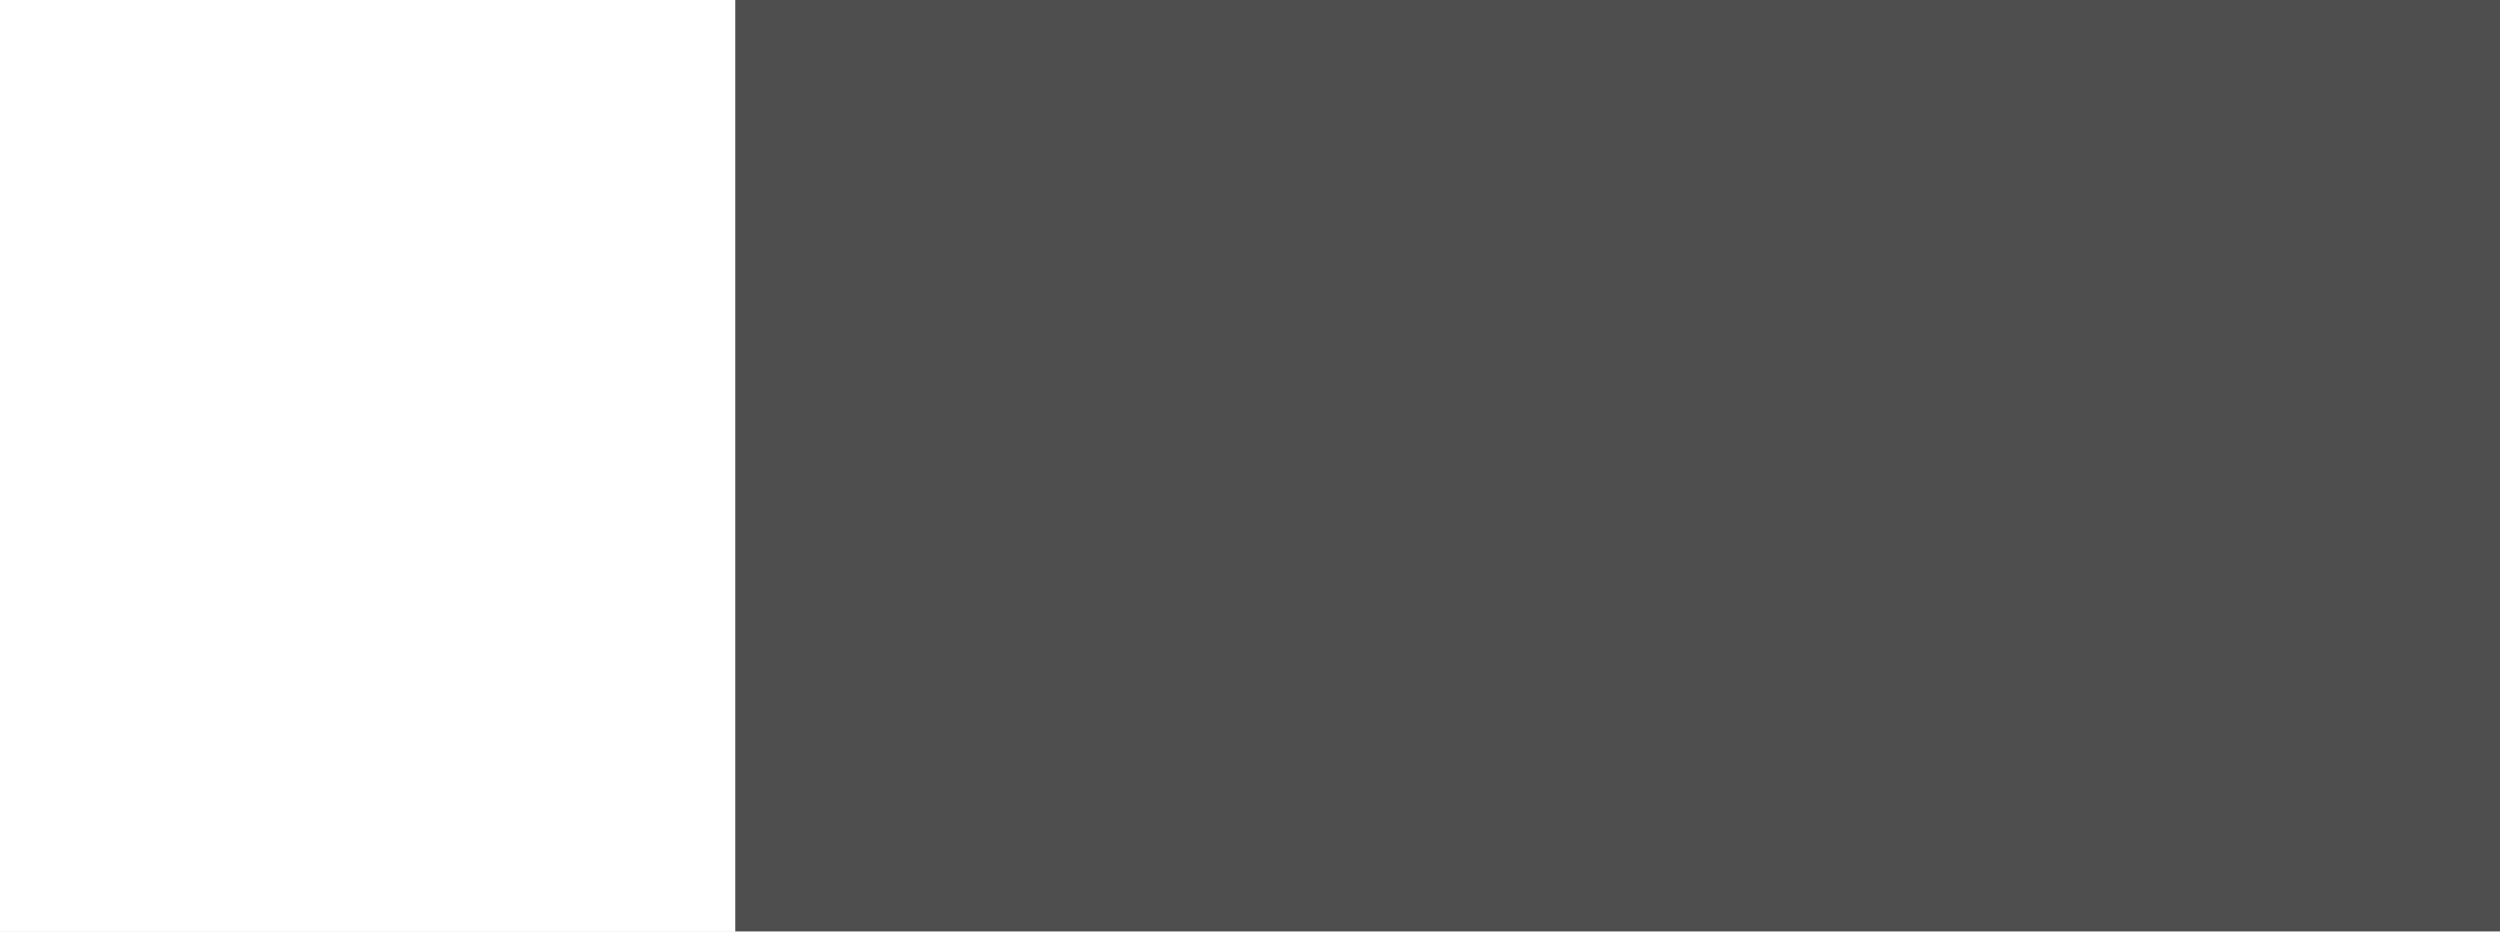
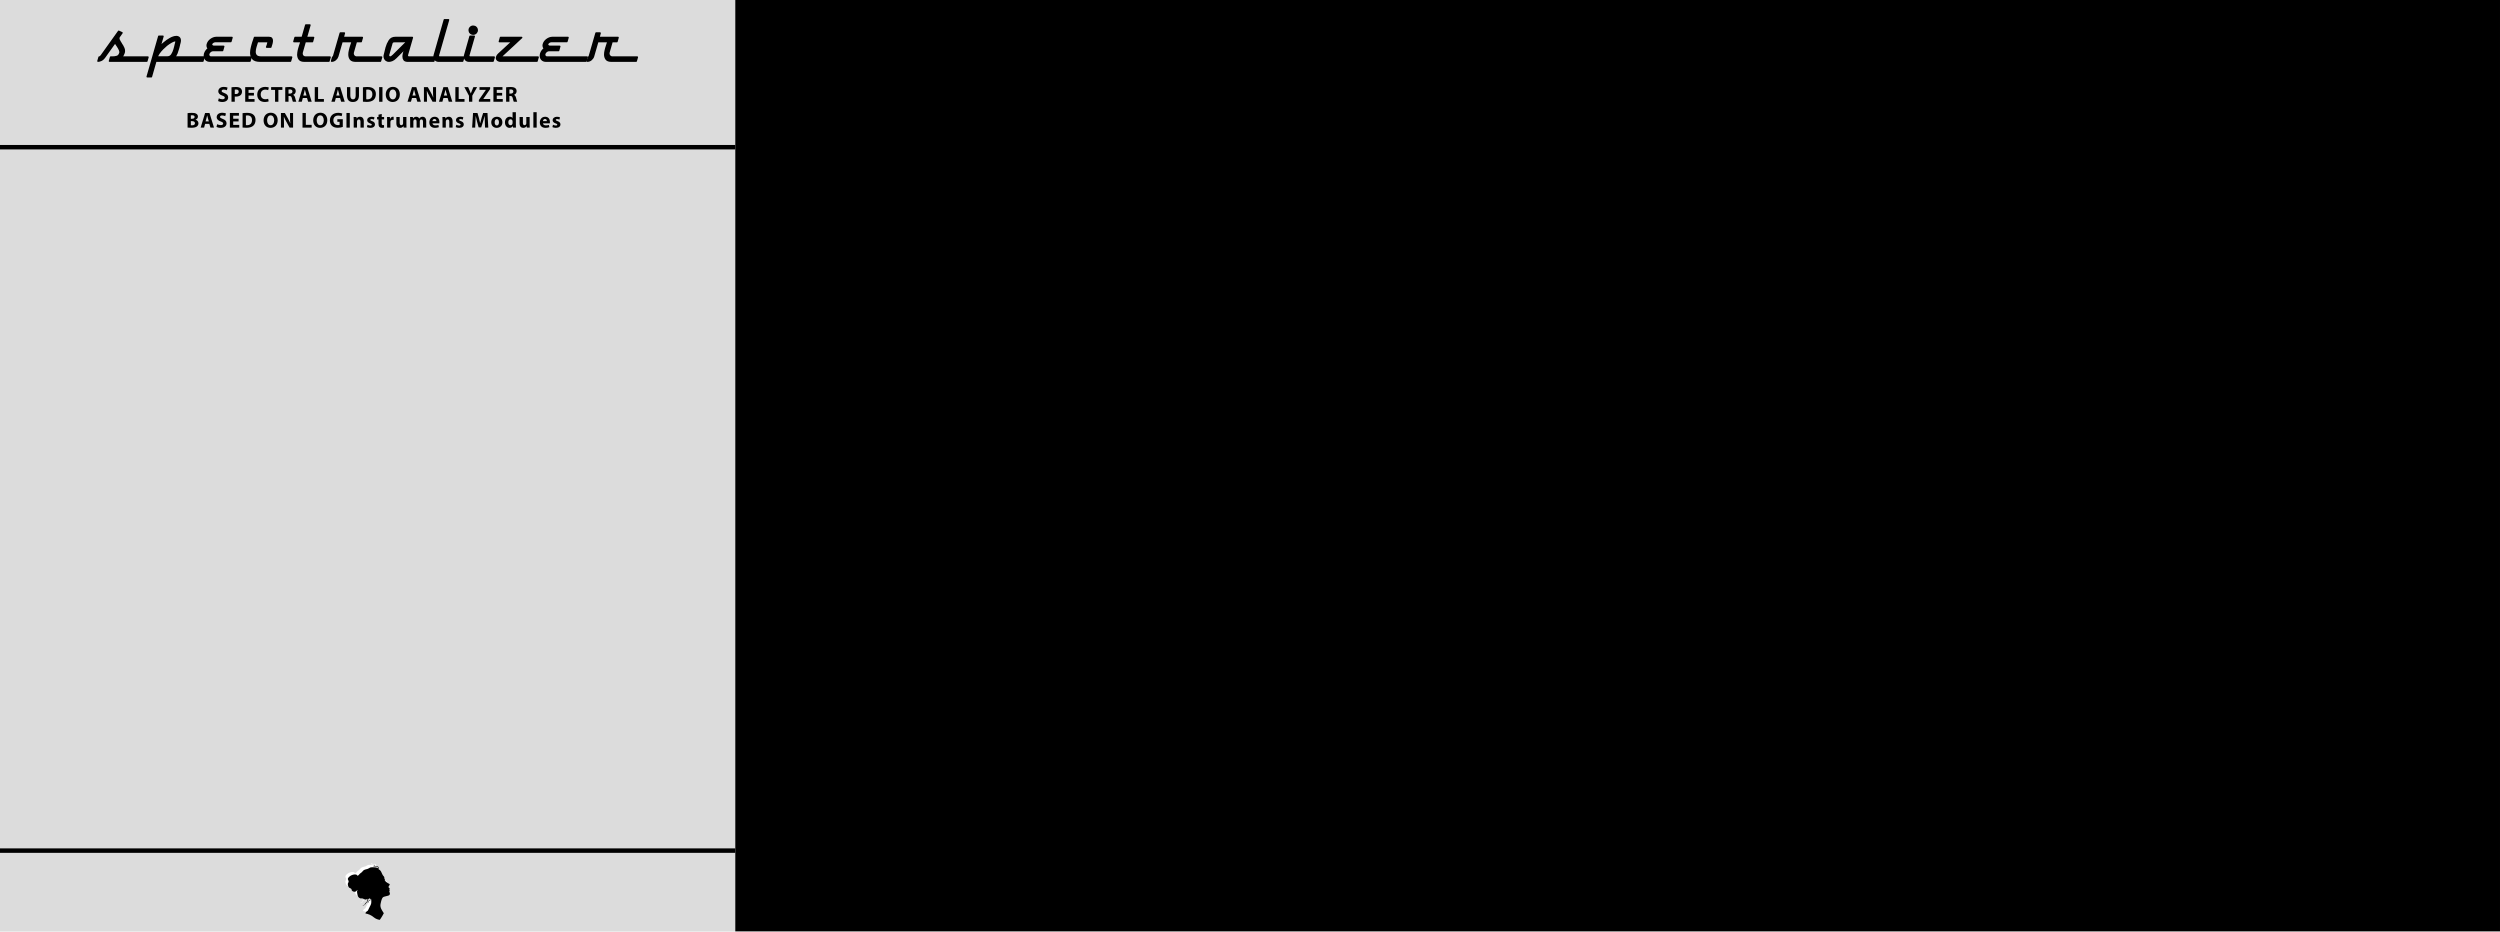
<svg xmlns="http://www.w3.org/2000/svg" width="1020px" height="380px" version="1.1" xml:space="preserve" style="fill-rule:evenodd;clip-rule:evenodd;stroke-linejoin:round;stroke-miterlimit:1.414;">
  <g id="SpeckAnalyzer" transform="matrix(0.276024,0,0,0.276024,571.042,23.7214)">
-     <g id="MainPanel" transform="matrix(3.62858,0,0,3.62288,-2068.82,-85.9398)">
-       <rect x="0" y="0" width="299.528" height="379.971" style="fill:#fff;" />
+     <g id="Panels">
+       <g id="MainPanel" transform="matrix(3.62858,0,0,3.62288,-2068.82,-85.9398)">
+         <rect x="0" y="0" width="299.528" height="379.971" style="fill:#dcdcdc;" />
+       </g>
+       <g id="Display" transform="matrix(2.39713,0,0,2.35209,851.614,-262.351)">
+         <rect x="-764.902" y="75.002" width="1088.16" height="585.307" style="fill-rule:nonzero;" />
+       </g>
    </g>
-     <g id="Display" transform="matrix(2.39713,0,0,2.35209,851.614,-262.351)">
-       <rect x="-764.902" y="75.002" width="1088.16" height="585.307" style="fill:#4e4e4e;fill-rule:nonzero;" />
+     <g id="Logo" transform="matrix(3.62288,0,0,3.62288,-1961.94,-87.1844)">
+       <g transform="matrix(0.0830615,0,0,0.0830615,109.213,349.922)">
+         <path d="M232.321,164.268c-0.551,-1.407 -1.25,-2.487 -1.733,-4.267l0.016,0c-0.034,0 -0.056,-0.074 -0.088,-0.149c-0.062,-0.193 -0.122,-0.353 -0.173,-0.548c-0.097,-0.365 -0.189,-0.759 -0.253,-1.179c-0.043,-2.08 1.872,-2.792 1.946,-5.183c0.081,-2.573 -1.476,-3.898 -1.946,-4.241c-0.02,-0.028 -0.037,-0.054 -0.056,-0.082c0.012,-0.037 0.02,-0.068 0.031,-0.104c2.993,-2.433 1.69,-5.738 1.69,-5.738c-0.636,-0.338 -1.313,-0.55 -1.797,-0.98c-4.337,-3.863 -4.606,-6.636 -1.196,-11.288c0.866,-1.185 1.746,-2.375 2.467,-3.649c1.761,-3.117 1.359,-4.599 -1.81,-6.367c-2.28,-1.271 -4.743,-2.218 -6.988,-3.545c-6.396,-3.778 -11.834,-8.521 -15.061,-15.174c2.171,-3.872 2.171,-3.872 1.304,-6.341c-0.791,0.865 -1.527,1.672 -2.688,2.944c0,-3.049 0.294,-5.379 -0.083,-7.595c-0.367,-2.156 -0.85,-4.792 -2.281,-6.178c-5.217,-5.045 -8.175,-11.292 -10.92,-17.796c-2.029,-4.806 -4.196,-9.66 -8.171,-13.236c-2,-1.8 -4.474,-3.072 -6.742,-4.587c0,-1.354 0.017,-2.653 -0.006,-3.951c-0.019,-1.297 0.038,-2.61 -0.136,-3.89c-0.702,-5.113 -4.34,-7.564 -9.404,-6.548c-3.181,0.638 -6.385,1.238 -9.605,1.563c-1.888,0.19 -3.584,0.128 -3.225,-3.432c1.62,0 3.162,0 5.368,0c-1.104,0 -1.515,-1.544 -2.067,-1.769c-2.208,-0.892 -4.045,-0.36 -5.099,1.396c-1.25,2.077 0.023,3.586 1.504,4.555c1.273,0.832 3.004,1.441 4.492,1.365c3.234,-0.167 6.436,-0.842 9.658,-1.296c2.8,-0.394 4.451,0.587 5.01,3.266c0.266,1.278 0.047,2.658 0.047,3.561c-3.72,-1.383 -6.953,-3.369 -10.347,-3.69c-7.432,-0.706 -14.956,-0.912 -22.413,-0.611c-3.084,0.124 -6.484,1.511 -9.049,3.309c-4.547,3.188 -9.441,5.039 -14.773,6.138c-2.549,0.526 -5.106,1.149 -7.55,2.03c-4.689,1.689 -8.626,4.342 -11.53,8.63c-1.595,2.354 -3.836,4.445 -6.188,6.076c-4.591,3.184 -9.001,6.424 -12.144,11.187c-1.712,2.596 -4.124,4.212 -7.839,3.113c-1.104,-4.244 -4.87,-4.911 -8.627,-5.423c-1.764,-0.242 -3.625,-0.32 -5.373,-0.04c-10.247,1.643 -19.554,5.56 -26.813,13.074c-6.565,6.797 -5.937,10.365 -2.739,16.202c2.063,3.766 2.131,7.435 -0.279,11.089c-1.874,2.842 -2.57,6.013 -2.071,9.354c1.284,8.609 4.072,16.22 13.409,19.251c0.615,0.198 1.156,0.607 1.748,0.881c2.125,0.984 3.145,2.592 3.365,4.971c0.144,1.54 0.491,3.357 1.429,4.479c6.245,7.454 20.432,8.503 25.041,-1.951c0.189,-0.432 0.624,-0.756 0.945,-1.129c0.305,0.134 0.609,0.266 0.914,0.399c-0.27,1.348 -0.539,2.694 -0.81,4.042c-0.351,1.75 -1.204,3.572 -0.961,5.235c0.915,6.264 1.484,12.716 3.503,18.648c2.452,7.204 8.53,14.587 18.762,13.197c3.549,-0.483 6.782,0.391 9.818,2.234c1.254,0.76 2.657,1.272 3.912,2.027c3.221,1.943 6.497,1.898 9.857,0.464c2.024,-0.863 4.052,-1.726 6.331,-2.698c-1.16,4.041 -2.278,7.594 -3.189,11.197c-1.336,5.287 -3.631,9.452 -9.941,9.48c-0.115,0 -0.228,0.204 -0.481,0.441c0.473,1.385 0.975,2.855 1.446,4.234c-3.43,5.076 -9.388,5.288 -13.951,7.881c8.949,0.082 15.39,-4.254 16.179,-10.562c4.91,-1.582 7.805,-5.034 9.233,-9.921c0.777,-2.659 1.611,-5.32 2.672,-7.879c1.746,-4.209 4.792,-6.719 9.406,-6.833c-0.302,3.22 -0.579,6.169 -0.855,9.113c-6.687,1.486 -6.819,1.649 -6.534,8.315c-1.583,1.269 -3.238,2.596 -5.685,4.557c6.226,-1.428 7.436,-2.953 8.025,-9.211c0.938,-0.325 1.962,-0.799 3.039,-1.035c4.009,-0.875 4.11,-0.859 3.682,-5.037c-0.251,-2.445 0.739,-3.996 3.163,-5.664c0.451,1.766 0.892,3.088 1.115,4.445c0.316,1.923 0.547,3.867 0.687,5.81c0.517,7.404 -0.06,14.643 -3.457,21.43c-4.159,8.313 -8.334,16.622 -12.413,24.973c-1.174,2.404 -2.482,4.234 -5.172,5.433c-4.265,1.907 -7.421,6.556 -7.757,10.832c15.258,2.949 26.312,6.953 41.04,18.833c9.647,7.785 19.862,11.309 29.399,12.456c0.003,-0.004 10.248,-13.711 19.753,-32.558c-0.241,-0.365 -0.484,-0.728 -0.723,-1.095c-6.25,-9.478 -11.533,-18.592 -13.049,-22.521c-2.853,-7.395 -3.838,-14.659 -2.132,-22.466c1.983,-9.083 3.633,-18.206 7.761,-26.672c2.412,-4.95 6.15,-7.711 11.519,-8.858c6.366,-1.36 12.689,-3.037 18.94,-4.868c6.706,-1.966 9.308,-7.753 6.747,-14.275Z" style="fill:#fff;fill-rule:nonzero;" />
+       </g>
+       <g transform="matrix(0.0830615,0,0,0.0830615,110.213,350.922)">
+         <path d="M232.321,164.268c-0.551,-1.407 -1.25,-2.487 -1.733,-4.267l0.016,0c-0.034,0 -0.056,-0.074 -0.088,-0.149c-0.062,-0.193 -0.122,-0.353 -0.173,-0.548c-0.097,-0.365 -0.189,-0.759 -0.253,-1.179c-0.043,-2.08 1.872,-2.792 1.946,-5.183c0.081,-2.573 -1.476,-3.898 -1.946,-4.241c-0.02,-0.028 -0.037,-0.054 -0.056,-0.082c0.012,-0.037 0.02,-0.068 0.031,-0.104c2.993,-2.433 1.69,-5.738 1.69,-5.738c-0.636,-0.338 -1.313,-0.55 -1.797,-0.98c-4.337,-3.863 -4.606,-6.636 -1.196,-11.288c0.866,-1.185 1.746,-2.375 2.467,-3.649c1.761,-3.117 1.359,-4.599 -1.81,-6.367c-2.28,-1.271 -4.743,-2.218 -6.988,-3.545c-6.396,-3.778 -11.834,-8.521 -15.061,-15.174c2.171,-3.872 2.171,-3.872 1.304,-6.341c-0.791,0.865 -1.527,1.672 -2.688,2.944c0,-3.049 0.294,-5.379 -0.083,-7.595c-0.367,-2.156 -0.85,-4.792 -2.281,-6.178c-5.217,-5.045 -8.175,-11.292 -10.92,-17.796c-2.029,-4.806 -4.196,-9.66 -8.171,-13.236c-2,-1.8 -4.474,-3.072 -6.742,-4.587c0,-1.354 0.017,-2.653 -0.006,-3.951c-0.019,-1.297 0.038,-2.61 -0.136,-3.89c-0.702,-5.113 -4.34,-7.564 -9.404,-6.548c-3.181,0.638 -6.385,1.238 -9.605,1.563c-1.888,0.19 -3.584,0.128 -3.225,-3.432c1.62,0 3.162,0 5.368,0c-1.104,0 -1.515,-1.544 -2.067,-1.769c-2.208,-0.892 -4.045,-0.36 -5.099,1.396c-1.25,2.077 0.023,3.586 1.504,4.555c1.273,0.832 3.004,1.441 4.492,1.365c3.234,-0.167 6.436,-0.842 9.658,-1.296c2.8,-0.394 4.451,0.587 5.01,3.266c0.266,1.278 0.047,2.658 0.047,3.561c-3.72,-1.383 -6.953,-3.369 -10.347,-3.69c-7.432,-0.706 -14.956,-0.912 -22.413,-0.611c-3.084,0.124 -6.484,1.511 -9.049,3.309c-4.547,3.188 -9.441,5.039 -14.773,6.138c-2.549,0.526 -5.106,1.149 -7.55,2.03c-4.689,1.689 -8.626,4.342 -11.53,8.63c-1.595,2.354 -3.836,4.445 -6.188,6.076c-4.591,3.184 -9.001,6.424 -12.144,11.187c-1.712,2.596 -4.124,4.212 -7.839,3.113c-1.104,-4.244 -4.87,-4.911 -8.627,-5.423c-1.764,-0.242 -3.625,-0.32 -5.373,-0.04c-10.247,1.643 -19.554,5.56 -26.813,13.074c-6.565,6.797 -5.937,10.365 -2.739,16.202c2.063,3.766 2.131,7.435 -0.279,11.089c-1.874,2.842 -2.57,6.013 -2.071,9.354c1.284,8.609 4.072,16.22 13.409,19.251c0.615,0.198 1.156,0.607 1.748,0.881c2.125,0.984 3.145,2.592 3.365,4.971c0.144,1.54 0.491,3.357 1.429,4.479c6.245,7.454 20.432,8.503 25.041,-1.951c0.189,-0.432 0.624,-0.756 0.945,-1.129c0.305,0.134 0.609,0.266 0.914,0.399c-0.27,1.348 -0.539,2.694 -0.81,4.042c-0.351,1.75 -1.204,3.572 -0.961,5.235c0.915,6.264 1.484,12.716 3.503,18.648c2.452,7.204 8.53,14.587 18.762,13.197c3.549,-0.483 6.782,0.391 9.818,2.234c1.254,0.76 2.657,1.272 3.912,2.027c3.221,1.943 6.497,1.898 9.857,0.464c2.024,-0.863 4.052,-1.726 6.331,-2.698c-1.16,4.041 -2.278,7.594 -3.189,11.197c-1.336,5.287 -3.631,9.452 -9.941,9.48c-0.115,0 -0.228,0.204 -0.481,0.441c0.473,1.385 0.975,2.855 1.446,4.234c-3.43,5.076 -9.388,5.288 -13.951,7.881c8.949,0.082 15.39,-4.254 16.179,-10.562c4.91,-1.582 7.805,-5.034 9.233,-9.921c0.777,-2.659 1.611,-5.32 2.672,-7.879c1.746,-4.209 4.792,-6.719 9.406,-6.833c-0.302,3.22 -0.579,6.169 -0.855,9.113c-6.687,1.486 -6.819,1.649 -6.534,8.315c-1.583,1.269 -3.238,2.596 -5.685,4.557c6.226,-1.428 7.436,-2.953 8.025,-9.211c0.938,-0.325 1.962,-0.799 3.039,-1.035c4.009,-0.875 4.11,-0.859 3.682,-5.037c-0.251,-2.445 0.739,-3.996 3.163,-5.664c0.451,1.766 0.892,3.088 1.115,4.445c0.316,1.923 0.547,3.867 0.687,5.81c0.517,7.404 -0.06,14.643 -3.457,21.43c-4.159,8.313 -8.334,16.622 -12.413,24.973c-1.174,2.404 -2.482,4.234 -5.172,5.433c-4.265,1.907 -7.421,6.556 -7.757,10.832c15.258,2.949 26.312,6.953 41.04,18.833c9.647,7.785 19.862,11.309 29.399,12.456c0.003,-0.004 10.248,-13.711 19.753,-32.558c-0.241,-0.365 -0.484,-0.728 -0.723,-1.095c-6.25,-9.478 -11.533,-18.592 -13.049,-22.521c-2.853,-7.395 -3.838,-14.659 -2.132,-22.466c1.983,-9.083 3.633,-18.206 7.761,-26.672c2.412,-4.95 6.15,-7.711 11.519,-8.858c6.366,-1.36 12.689,-3.037 18.94,-4.868c6.706,-1.966 9.308,-7.753 6.747,-14.275Z" style="fill-rule:nonzero;" />
+       </g>
+     </g>
+     <g transform="matrix(6.44223,0,0,6.44223,-2093.43,-337.406)">
+       <path d="M37.756,52.149l-0.26,0.9l-8.54,0l0.26,-0.9l0.44,0c0.36,0 0.7,-0.05 1.02,-0.15c0.32,-0.1 0.546,-0.37 0.68,-0.81c0,-0.027 0.003,-0.047 0.01,-0.06c0.006,-0.013 0.01,-0.033 0.01,-0.06l0,-0.1c0,-0.147 -0.034,-0.3 -0.1,-0.46c-0.067,-0.16 -0.147,-0.32 -0.24,-0.48c-0.04,-0.067 -0.084,-0.133 -0.13,-0.2c-0.047,-0.067 -0.09,-0.14 -0.13,-0.22c-0.107,-0.147 -0.207,-0.293 -0.3,-0.44c-0.094,-0.147 -0.167,-0.287 -0.22,-0.42c-0.054,0.08 -0.11,0.16 -0.17,0.24c-0.06,0.08 -0.117,0.153 -0.17,0.22c0,0.013 -0.004,0.023 -0.01,0.03c-0.007,0.007 -0.017,0.017 -0.03,0.03c-0.48,0.667 -0.92,1.283 -1.32,1.85c-0.4,0.567 -0.6,0.85 -0.6,0.85c-0.307,0.453 -0.607,0.747 -0.9,0.88c-0.294,0.133 -0.54,0.2 -0.74,0.2l0.26,-0.9c0.093,0 0.18,-0.033 0.26,-0.1c0.08,-0.067 0.153,-0.14 0.22,-0.22c0.026,-0.04 0.056,-0.08 0.09,-0.12c0.033,-0.04 0.056,-0.073 0.07,-0.1l3.84,-5.38l0.74,0.34l-0.68,0.96c-0.014,0.053 -0.027,0.103 -0.04,0.15c-0.014,0.047 -0.02,0.097 -0.02,0.15c0,0.133 0.033,0.267 0.1,0.4c0.066,0.133 0.133,0.26 0.2,0.38c0.026,0.04 0.05,0.077 0.07,0.11c0.02,0.033 0.043,0.07 0.07,0.11c0.04,0.067 0.076,0.13 0.11,0.19c0.033,0.06 0.07,0.123 0.11,0.19c0.04,0.053 0.073,0.103 0.1,0.15c0.026,0.047 0.06,0.097 0.1,0.15c0.106,0.187 0.203,0.38 0.29,0.58c0.086,0.2 0.13,0.413 0.13,0.64c0,0.067 -0.007,0.14 -0.02,0.22c-0.014,0.08 -0.034,0.16 -0.06,0.24c-0.054,0.173 -0.127,0.34 -0.22,0.5c-0.094,0.16 -0.2,0.313 -0.32,0.46l6.04,0Z" style="fill-rule:nonzero;stroke:#000;stroke-width:0.37px;" />
+       <path d="M50.616,52.129l-0.26,0.92l-8.4,0l-2.4,0l-1.02,3.58l-0.92,0l2.66,-9.26l0.92,0l-0.7,2.4c0.12,-0.133 0.263,-0.277 0.43,-0.43c0.166,-0.153 0.35,-0.31 0.55,-0.47c0.213,-0.187 0.443,-0.367 0.69,-0.54c0.246,-0.173 0.496,-0.327 0.75,-0.46c0.24,-0.133 0.476,-0.237 0.71,-0.31c0.233,-0.073 0.456,-0.11 0.67,-0.11c0.04,0 0.096,0.003 0.17,0.01c0.073,0.007 0.15,0.03 0.23,0.07c0.106,0.04 0.21,0.12 0.31,0.24c0.1,0.12 0.15,0.307 0.15,0.56c0,0.093 -0.01,0.197 -0.03,0.31c-0.02,0.113 -0.05,0.237 -0.09,0.37c-0.027,0.08 -0.05,0.16 -0.07,0.24c-0.02,0.08 -0.037,0.167 -0.05,0.26c-0.027,0.107 -0.054,0.217 -0.08,0.33c-0.027,0.113 -0.06,0.23 -0.1,0.35c-0.094,0.347 -0.207,0.693 -0.34,1.04c-0.134,0.347 -0.314,0.647 -0.54,0.9l6.76,0Zm-6.48,-3.12c0,-0.013 0.003,-0.03 0.01,-0.05c0.006,-0.02 0.016,-0.043 0.03,-0.07c0,-0.027 0.003,-0.06 0.01,-0.1c0.006,-0.04 0.016,-0.08 0.03,-0.12l0,-0.1c0,-0.067 -0.014,-0.12 -0.04,-0.16c-0.027,-0.04 -0.074,-0.06 -0.14,-0.06c-0.214,0 -0.5,0.1 -0.86,0.3c-0.36,0.2 -0.74,0.453 -1.14,0.76c-0.32,0.267 -0.63,0.553 -0.93,0.86c-0.3,0.307 -0.564,0.62 -0.79,0.94c-0.107,0.16 -0.2,0.317 -0.28,0.47c-0.08,0.153 -0.147,0.303 -0.2,0.45l2.38,0c0.453,0 0.8,-0.187 1.04,-0.56c0.24,-0.373 0.42,-0.78 0.54,-1.22c0.066,-0.213 0.123,-0.423 0.17,-0.63c0.046,-0.207 0.09,-0.397 0.13,-0.57c0.013,-0.027 0.023,-0.05 0.03,-0.07c0.006,-0.02 0.01,-0.043 0.01,-0.07Z" style="fill-rule:nonzero;stroke:#000;stroke-width:0.37px;" />
+       <path d="M61.416,52.149l-0.26,0.9l-9.16,0c-0.4,0 -0.714,-0.12 -0.94,-0.36c-0.227,-0.24 -0.334,-0.533 -0.32,-0.88c0,-0.067 0.006,-0.137 0.02,-0.21c0.013,-0.073 0.026,-0.15 0.04,-0.23c0.066,-0.227 0.173,-0.443 0.32,-0.65c0.146,-0.207 0.32,-0.383 0.52,-0.53c-0.08,-0.107 -0.144,-0.22 -0.19,-0.34c-0.047,-0.12 -0.07,-0.247 -0.07,-0.38c0,-0.027 0,-0.053 0,-0.08c0,-0.027 0.006,-0.06 0.02,-0.1c0,-0.027 0.003,-0.053 0.01,-0.08c0.006,-0.027 0.016,-0.053 0.03,-0.08c0.12,-0.4 0.376,-0.743 0.77,-1.03c0.393,-0.287 0.81,-0.437 1.25,-0.45l3.58,0l-0.26,0.9l-3.5,0c-0.04,0 -0.087,0.003 -0.14,0.01c-0.054,0.007 -0.107,0.017 -0.16,0.03c-0.134,0.04 -0.26,0.107 -0.38,0.2c-0.12,0.093 -0.2,0.207 -0.24,0.34c-0.014,0.013 -0.02,0.03 -0.02,0.05c0,0.02 0,0.043 0,0.07c0,0.12 0.06,0.223 0.18,0.31c0.12,0.087 0.266,0.13 0.44,0.13l2.18,0l-0.26,0.92l-2.18,0c-0.214,0 -0.417,0.077 -0.61,0.23c-0.194,0.153 -0.324,0.33 -0.39,0.53c-0.014,0.04 -0.024,0.077 -0.03,0.11c-0.007,0.033 -0.004,0.063 0.01,0.09c0,0.173 0.053,0.313 0.16,0.42c0.106,0.107 0.246,0.16 0.42,0.16l9.16,0Z" style="fill-rule:nonzero;stroke:#000;stroke-width:0.37px;" />
+       <path d="M70.716,52.149l-0.26,0.9l-6.92,0c-0.84,0 -1.41,-0.183 -1.71,-0.55c-0.3,-0.367 -0.45,-0.817 -0.45,-1.35c0,-0.2 0.016,-0.407 0.05,-0.62c0.033,-0.213 0.076,-0.427 0.13,-0.64c0.04,-0.187 0.086,-0.37 0.14,-0.55c0.053,-0.18 0.106,-0.363 0.16,-0.55c0.08,-0.213 0.15,-0.417 0.21,-0.61c0.06,-0.193 0.116,-0.37 0.17,-0.53l3.3,0c0.293,0 0.49,0.07 0.59,0.21c0.1,0.14 0.15,0.31 0.15,0.51c0,0.08 -0.007,0.16 -0.02,0.24c-0.014,0.08 -0.027,0.16 -0.04,0.24c-0.014,0.067 -0.03,0.14 -0.05,0.22c-0.02,0.08 -0.044,0.153 -0.07,0.22c-0.027,0.107 -0.057,0.207 -0.09,0.3c-0.034,0.093 -0.057,0.173 -0.07,0.24l-0.92,0c0.013,-0.027 0.033,-0.077 0.06,-0.15c0.026,-0.073 0.06,-0.163 0.1,-0.27c0.013,-0.04 0.023,-0.077 0.03,-0.11c0.006,-0.033 0.016,-0.063 0.03,-0.09c0.026,-0.107 0.05,-0.203 0.07,-0.29c0.02,-0.087 0.03,-0.163 0.03,-0.23c0,-0.04 -0.004,-0.07 -0.01,-0.09c-0.007,-0.02 -0.024,-0.03 -0.05,-0.03l-2.4,0c-0.027,0.12 -0.064,0.243 -0.11,0.37c-0.047,0.127 -0.09,0.263 -0.13,0.41c-0.027,0.08 -0.054,0.167 -0.08,0.26c-0.027,0.093 -0.054,0.187 -0.08,0.28c-0.054,0.173 -0.094,0.35 -0.12,0.53c-0.027,0.18 -0.04,0.35 -0.04,0.51c0,0.347 0.103,0.637 0.31,0.87c0.206,0.233 0.596,0.35 1.17,0.35l6.92,0Z" style="fill-rule:nonzero;stroke:#000;stroke-width:0.37px;" />
+       <path d="M79.536,52.149l-0.26,0.9l-5.6,0c-0.574,0 -0.967,-0.143 -1.18,-0.43c-0.214,-0.287 -0.32,-0.637 -0.32,-1.05c0,-0.147 0.013,-0.3 0.04,-0.46c0.026,-0.16 0.053,-0.32 0.08,-0.48c0.04,-0.173 0.083,-0.343 0.13,-0.51c0.046,-0.167 0.096,-0.33 0.15,-0.49c0.066,-0.2 0.13,-0.393 0.19,-0.58c0.06,-0.187 0.11,-0.347 0.15,-0.48l-1.64,0l0.26,-0.92l1.64,0l0.82,-2.86l0.92,0l-0.82,2.86l1.66,0l-0.26,0.92l-1.66,0l-0.7,2.44c-0.014,0.053 -0.024,0.107 -0.03,0.16c-0.007,0.053 -0.01,0.107 -0.01,0.16c0,0.227 0.076,0.42 0.23,0.58c0.153,0.16 0.356,0.24 0.61,0.24l5.6,0Z" style="fill-rule:nonzero;stroke:#000;stroke-width:0.37px;" />
+       <path d="M91.356,52.149l-0.26,0.9l-5.68,0c-0.574,0 -0.967,-0.147 -1.18,-0.44c-0.214,-0.293 -0.32,-0.647 -0.32,-1.06c0,-0.147 0.01,-0.3 0.03,-0.46c0.02,-0.16 0.05,-0.32 0.09,-0.48c0.04,-0.173 0.083,-0.347 0.13,-0.52c0.046,-0.173 0.096,-0.333 0.15,-0.48c0.066,-0.213 0.13,-0.41 0.19,-0.59c0.06,-0.18 0.11,-0.33 0.15,-0.45l-2.38,0l-0.98,3.4c-0.094,0.293 -0.27,0.547 -0.53,0.76c-0.26,0.213 -0.544,0.32 -0.85,0.32l0.26,-0.9l0.04,0c0.04,-0.013 0.073,-0.037 0.1,-0.07c0.026,-0.033 0.046,-0.07 0.06,-0.11l1.54,-5.34l0.9,0l-0.28,1.02l4.4,0l-0.26,0.92l-1.12,0l-0.7,2.44c-0.014,0.053 -0.024,0.103 -0.03,0.15c-0.007,0.047 -0.01,0.097 -0.01,0.15c0,0.227 0.08,0.423 0.24,0.59c0.16,0.167 0.366,0.25 0.62,0.25l5.68,0Z" style="fill-rule:nonzero;stroke:#000;stroke-width:0.37px;" />
+       <path d="M103.596,52.149l-0.26,0.9l-5.94,0c-0.414,0 -0.694,-0.097 -0.84,-0.29c-0.147,-0.193 -0.22,-0.437 -0.22,-0.73c0,-0.107 0.006,-0.213 0.02,-0.32c0.013,-0.107 0.033,-0.22 0.06,-0.34c0.026,-0.093 0.053,-0.19 0.08,-0.29c0.026,-0.1 0.06,-0.197 0.1,-0.29c0.04,-0.133 0.076,-0.257 0.11,-0.37c0.033,-0.113 0.063,-0.21 0.09,-0.29l-2.12,2.12c-0.334,0.333 -0.637,0.55 -0.91,0.65c-0.274,0.1 -0.504,0.15 -0.69,0.15c-0.094,0 -0.17,-0.007 -0.23,-0.02c-0.06,-0.013 -0.11,-0.027 -0.15,-0.04c-0.214,-0.067 -0.384,-0.197 -0.51,-0.39c-0.127,-0.193 -0.19,-0.403 -0.19,-0.63c0,-0.027 0,-0.057 0,-0.09c0,-0.033 0.006,-0.07 0.02,-0.11c0,-0.027 0.003,-0.057 0.01,-0.09c0.006,-0.033 0.016,-0.063 0.03,-0.09c0.013,-0.053 0.026,-0.103 0.04,-0.15c0.013,-0.047 0.026,-0.103 0.04,-0.17c0.053,-0.187 0.103,-0.397 0.15,-0.63c0.046,-0.233 0.103,-0.463 0.17,-0.69c0.16,-0.573 0.393,-1.1 0.7,-1.58c0.306,-0.48 0.773,-0.72 1.4,-0.72l3.86,0l-1.14,3.96c0,0.013 -0.004,0.027 -0.01,0.04c-0.007,0.013 -0.01,0.027 -0.01,0.04l0,0.08c0,0.093 0.036,0.18 0.11,0.26c0.073,0.08 0.17,0.12 0.29,0.12l5.94,0Zm-6.34,-3.6l-2.96,0.02c-0.134,0 -0.254,0.027 -0.36,0.08c-0.107,0.053 -0.18,0.153 -0.22,0.3l-0.76,2.64c-0.014,0.013 -0.02,0.03 -0.02,0.05c0,0.02 0,0.043 0,0.07c0,0.093 0.026,0.18 0.08,0.26c0.053,0.08 0.12,0.133 0.2,0.16c0.026,0.013 0.05,0.02 0.07,0.02c0.02,0 0.043,0 0.07,0c0.04,0 0.08,-0.007 0.12,-0.02c0.04,-0.013 0.08,-0.027 0.12,-0.04c0.066,-0.04 0.133,-0.087 0.2,-0.14c0.066,-0.053 0.126,-0.107 0.18,-0.16c0.026,-0.013 0.046,-0.027 0.06,-0.04c0.013,-0.013 0.026,-0.027 0.04,-0.04l3.18,-3.16Z" style="fill-rule:nonzero;stroke:#000;stroke-width:0.37px;" />
+       <path d="M110.216,52.149l-0.26,0.9l-5.48,0c-0.32,0 -0.574,-0.1 -0.76,-0.3c-0.187,-0.2 -0.28,-0.44 -0.28,-0.72c0,-0.067 0.006,-0.13 0.02,-0.19c0.013,-0.06 0.026,-0.117 0.04,-0.17l2.3,-8.08l0.92,0l-2.32,8.08c0,0.013 -0.004,0.027 -0.01,0.04c-0.007,0.013 -0.01,0.02 -0.01,0.02l0,0.08c0,0.093 0.033,0.173 0.1,0.24c0.066,0.067 0.153,0.1 0.26,0.1l5.48,0Z" style="fill-rule:nonzero;stroke:#000;stroke-width:0.37px;" />
+       <path d="M117.196,52.149l-0.26,0.9l-5.48,0c-0.32,0 -0.574,-0.097 -0.76,-0.29c-0.187,-0.193 -0.28,-0.437 -0.28,-0.73c0,-0.04 0.003,-0.08 0.01,-0.12c0.006,-0.04 0.01,-0.08 0.01,-0.12c0.013,-0.013 0.023,-0.033 0.03,-0.06c0.006,-0.027 0.01,-0.047 0.01,-0.06l1.22,-4.3l0.92,0l-1.24,4.3c0,0.013 -0.004,0.027 -0.01,0.04c-0.007,0.013 -0.01,0.02 -0.01,0.02l0,0.08c0,0.093 0.033,0.173 0.1,0.24c0.066,0.067 0.153,0.1 0.26,0.1l5.48,0Zm-3.9,-6.18c0,0.24 -0.087,0.447 -0.26,0.62c-0.174,0.173 -0.387,0.26 -0.64,0.26c-0.254,0 -0.467,-0.087 -0.64,-0.26c-0.174,-0.173 -0.26,-0.38 -0.26,-0.62c0,-0.253 0.086,-0.467 0.26,-0.64c0.173,-0.173 0.386,-0.26 0.64,-0.26c0.253,0 0.466,0.087 0.64,0.26c0.173,0.173 0.26,0.387 0.26,0.64Z" style="fill-rule:nonzero;stroke:#000;stroke-width:0.37px;" />
+       <path d="M127.276,52.149l-0.26,0.9l-8.34,0l-0.16,0c-0.174,-0.027 -0.33,-0.083 -0.47,-0.17c-0.14,-0.087 -0.23,-0.217 -0.27,-0.39l0,-0.06c-0.014,-0.013 -0.02,-0.027 -0.02,-0.04c0,-0.013 0,-0.027 0,-0.04c0,-0.107 0.036,-0.243 0.11,-0.41c0.073,-0.167 0.216,-0.35 0.43,-0.55l3.06,-2.82l-2.94,0l0.26,-0.92l4.82,0l-4.64,4.3c-0.067,0.053 -0.097,0.1 -0.09,0.14c0.006,0.04 0.043,0.06 0.11,0.06l8.4,0Z" style="fill-rule:nonzero;stroke:#000;stroke-width:0.37px;" />
+       <path d="M138.516,52.149l-0.26,0.9l-9.16,0c-0.4,0 -0.714,-0.12 -0.94,-0.36c-0.227,-0.24 -0.334,-0.533 -0.32,-0.88c0,-0.067 0.006,-0.137 0.02,-0.21c0.013,-0.073 0.026,-0.15 0.04,-0.23c0.066,-0.227 0.173,-0.443 0.32,-0.65c0.146,-0.207 0.32,-0.383 0.52,-0.53c-0.08,-0.107 -0.144,-0.22 -0.19,-0.34c-0.047,-0.12 -0.07,-0.247 -0.07,-0.38c0,-0.027 0,-0.053 0,-0.08c0,-0.027 0.006,-0.06 0.02,-0.1c0,-0.027 0.003,-0.053 0.01,-0.08c0.006,-0.027 0.016,-0.053 0.03,-0.08c0.12,-0.4 0.376,-0.743 0.77,-1.03c0.393,-0.287 0.81,-0.437 1.25,-0.45l3.58,0l-0.26,0.9l-3.5,0c-0.04,0 -0.087,0.003 -0.14,0.01c-0.054,0.007 -0.107,0.017 -0.16,0.03c-0.134,0.04 -0.26,0.107 -0.38,0.2c-0.12,0.093 -0.2,0.207 -0.24,0.34c-0.014,0.013 -0.02,0.03 -0.02,0.05c0,0.02 0,0.043 0,0.07c0,0.12 0.06,0.223 0.18,0.31c0.12,0.087 0.266,0.13 0.44,0.13l2.18,0l-0.26,0.92l-2.18,0c-0.214,0 -0.417,0.077 -0.61,0.23c-0.194,0.153 -0.324,0.33 -0.39,0.53c-0.014,0.04 -0.024,0.077 -0.03,0.11c-0.007,0.033 -0.004,0.063 0.01,0.09c0,0.173 0.053,0.313 0.16,0.42c0.106,0.107 0.246,0.16 0.42,0.16l9.16,0Z" style="fill-rule:nonzero;stroke:#000;stroke-width:0.37px;" />
+       <path d="M150.036,52.149l-0.26,0.9l-5.68,0c-0.574,0 -0.967,-0.147 -1.18,-0.44c-0.214,-0.293 -0.32,-0.647 -0.32,-1.06c0,-0.147 0.01,-0.3 0.03,-0.46c0.02,-0.16 0.05,-0.32 0.09,-0.48c0.04,-0.173 0.083,-0.347 0.13,-0.52c0.046,-0.173 0.096,-0.333 0.15,-0.48c0.066,-0.213 0.13,-0.41 0.19,-0.59c0.06,-0.18 0.11,-0.33 0.15,-0.45l-2.38,0l-0.98,3.4c-0.094,0.293 -0.27,0.547 -0.53,0.76c-0.26,0.213 -0.544,0.32 -0.85,0.32l0.26,-0.9l0.04,0c0.04,-0.013 0.073,-0.037 0.1,-0.07c0.026,-0.033 0.046,-0.07 0.06,-0.11l1.54,-5.34l0.9,0l-0.28,1.02l4.4,0l-0.26,0.92l-1.12,0l-0.7,2.44c-0.014,0.053 -0.024,0.103 -0.03,0.15c-0.007,0.047 -0.01,0.097 -0.01,0.15c0,0.227 0.08,0.423 0.24,0.59c0.16,0.167 0.366,0.25 0.62,0.25l5.68,0Z" style="fill-rule:nonzero;stroke:#000;stroke-width:0.37px;" />
+     </g>
+     <g id="Description" transform="matrix(4.01658,0,0,4.01658,-1855.8,-189.138)">
+       <path d="M27.23,62.894c0.304,0.168 0.912,0.336 1.528,0.336c1.48,0 2.176,-0.776 2.176,-1.68c0,-0.76 -0.448,-1.256 -1.4,-1.608c-0.696,-0.264 -1,-0.416 -1,-0.76c0,-0.28 0.256,-0.52 0.784,-0.52c0.528,0 0.912,0.152 1.128,0.256l0.272,-0.984c-0.32,-0.144 -0.768,-0.264 -1.376,-0.264c-1.272,0 -2.04,0.696 -2.04,1.616c0,0.784 0.584,1.28 1.48,1.592c0.648,0.232 0.904,0.424 0.904,0.76c0,0.352 -0.296,0.584 -0.856,0.584c-0.52,0 -1.024,-0.168 -1.352,-0.336l-0.248,1.008Z" style="fill-rule:nonzero;" />
+       <path d="M32.158,63.142l1.208,0l0,-1.92c0.112,0.008 0.256,0.024 0.424,0.024c0.712,0 1.328,-0.184 1.744,-0.576c0.32,-0.296 0.496,-0.744 0.496,-1.28c0,-0.528 -0.232,-0.976 -0.576,-1.248c-0.36,-0.288 -0.896,-0.432 -1.648,-0.432c-0.728,0 -1.272,0.048 -1.648,0.112l0,5.32Zm1.208,-4.472c0.088,-0.016 0.248,-0.04 0.488,-0.04c0.632,0 0.968,0.296 0.968,0.8c0,0.544 -0.4,0.872 -1.048,0.872c-0.176,0 -0.32,-0.008 -0.408,-0.024l0,-1.608Z" style="fill-rule:nonzero;" />
+       <path d="M40.414,59.87l-1.984,0l0,-1.12l2.104,0l0,-1l-3.328,0l0,5.392l3.44,0l0,-1l-2.216,0l0,-1.28l1.984,0l0,-0.992Z" style="fill-rule:nonzero;" />
+       <path d="M45.654,62.038c-0.24,0.096 -0.648,0.176 -1.016,0.176c-1.088,0 -1.728,-0.68 -1.728,-1.76c0,-1.2 0.752,-1.784 1.72,-1.784c0.432,0 0.776,0.096 1.024,0.2l0.248,-0.968c-0.216,-0.112 -0.696,-0.232 -1.328,-0.232c-1.632,0 -2.944,1.016 -2.944,2.856c0,1.536 0.96,2.704 2.824,2.704c0.656,0 1.16,-0.128 1.384,-0.24l-0.184,-0.952Z" style="fill-rule:nonzero;" />
+       <path d="M48.19,63.142l1.224,0l0,-4.368l1.472,0l0,-1.024l-4.144,0l0,1.024l1.448,0l0,4.368Z" style="fill-rule:nonzero;" />
+       <path d="M51.934,63.142l1.208,0l0,-2.12l0.368,0c0.496,0.008 0.728,0.192 0.872,0.864c0.16,0.664 0.288,1.104 0.376,1.256l1.248,0c-0.104,-0.208 -0.272,-0.912 -0.44,-1.52c-0.136,-0.496 -0.344,-0.856 -0.72,-1.008l0,-0.024c0.464,-0.168 0.952,-0.64 0.952,-1.328c0,-0.496 -0.176,-0.872 -0.496,-1.128c-0.384,-0.304 -0.944,-0.424 -1.744,-0.424c-0.648,0 -1.232,0.048 -1.624,0.112l0,5.32Zm1.208,-4.488c0.088,-0.016 0.256,-0.04 0.552,-0.04c0.56,0.008 0.896,0.256 0.896,0.752c0,0.472 -0.36,0.776 -0.968,0.776l-0.48,0l0,-1.488Z" style="fill-rule:nonzero;" />
+       <path d="M59.95,61.758l0.416,1.384l1.312,0l-1.672,-5.392l-1.6,0l-1.648,5.392l1.264,0l0.384,-1.384l1.544,0Zm-1.368,-0.912l0.32,-1.144c0.088,-0.312 0.168,-0.72 0.248,-1.04l0.016,0c0.08,0.32 0.176,0.72 0.272,1.04l0.336,1.144l-1.192,0Z" style="fill-rule:nonzero;" />
+       <path d="M62.798,63.142l3.368,0l0,-1.024l-2.144,0l0,-4.368l-1.224,0l0,5.392Z" style="fill-rule:nonzero;" />
+       <path d="M72.102,61.758l0.416,1.384l1.312,0l-1.672,-5.392l-1.6,0l-1.648,5.392l1.264,0l0.384,-1.384l1.544,0Zm-1.368,-0.912l0.32,-1.144c0.088,-0.312 0.168,-0.72 0.248,-1.04l0.016,0c0.08,0.32 0.176,0.72 0.272,1.04l0.336,1.144l-1.192,0Z" style="fill-rule:nonzero;" />
+       <path d="M74.662,57.75l0,3.024c0,1.72 0.8,2.456 2.16,2.456c1.408,0 2.248,-0.776 2.248,-2.44l0,-3.04l-1.216,0l0,3.12c0,0.944 -0.352,1.384 -0.992,1.384c-0.624,0 -0.976,-0.464 -0.976,-1.384l0,-3.12l-1.224,0Z" style="fill-rule:nonzero;" />
+       <path d="M80.526,63.118c0.304,0.04 0.752,0.08 1.384,0.08c1.056,0 1.92,-0.224 2.488,-0.696c0.52,-0.44 0.896,-1.152 0.896,-2.184c0,-0.952 -0.352,-1.616 -0.912,-2.032c-0.52,-0.392 -1.184,-0.576 -2.208,-0.576c-0.616,0 -1.2,0.04 -1.648,0.112l0,5.296Zm1.224,-4.424c0.104,-0.024 0.28,-0.048 0.552,-0.048c1.048,0 1.704,0.592 1.696,1.712c0,1.288 -0.72,1.896 -1.824,1.888c-0.152,0 -0.32,0 -0.424,-0.024l0,-3.528Z" style="fill-rule:nonzero;" />
+       <rect x="86.494" y="57.75" width="1.224" height="5.392" style="fill-rule:nonzero;" />
+       <path d="M91.574,57.662c-1.584,0 -2.648,1.152 -2.648,2.824c0,1.616 0.992,2.744 2.544,2.744c1.448,0 2.64,-0.984 2.64,-2.792c0,-1.576 -0.904,-2.776 -2.536,-2.776Zm-0.048,0.968c0.896,0 1.296,0.912 1.296,1.824c0,0.976 -0.44,1.808 -1.304,1.808c-0.84,0 -1.304,-0.8 -1.304,-1.808c0,-1 0.456,-1.824 1.312,-1.824Z" style="fill-rule:nonzero;" />
+       <path d="M100.126,61.758l0.416,1.384l1.312,0l-1.672,-5.392l-1.6,0l-1.648,5.392l1.264,0l0.384,-1.384l1.544,0Zm-1.368,-0.912l0.32,-1.144c0.088,-0.312 0.168,-0.72 0.248,-1.04l0.016,0c0.08,0.32 0.176,0.72 0.272,1.04l0.336,1.144l-1.192,0Z" style="fill-rule:nonzero;" />
+       <path d="M104.094,63.142l0,-1.624c0,-0.88 -0.016,-1.64 -0.048,-2.352l0.024,-0.008c0.264,0.632 0.616,1.328 0.936,1.904l1.152,2.08l1.28,0l0,-5.392l-1.12,0l0,1.568c0,0.816 0.024,1.544 0.104,2.256l-0.024,0c-0.24,-0.608 -0.56,-1.28 -0.88,-1.848l-1.12,-1.976l-1.424,0l0,5.392l1.12,0Z" style="fill-rule:nonzero;" />
+       <path d="M111.694,61.758l0.416,1.384l1.312,0l-1.672,-5.392l-1.6,0l-1.648,5.392l1.264,0l0.384,-1.384l1.544,0Zm-1.368,-0.912l0.32,-1.144c0.088,-0.312 0.168,-0.72 0.248,-1.04l0.016,0c0.08,0.32 0.176,0.72 0.272,1.04l0.336,1.144l-1.192,0Z" style="fill-rule:nonzero;" />
+       <path d="M114.542,63.142l3.368,0l0,-1.024l-2.144,0l0,-4.368l-1.224,0l0,5.392Z" style="fill-rule:nonzero;" />
+       <path d="M120.774,63.142l0,-2.248l1.776,-3.144l-1.368,0l-0.544,1.296c-0.16,0.384 -0.288,0.696 -0.408,1.032l-0.016,0c-0.136,-0.352 -0.248,-0.64 -0.416,-1.032l-0.552,-1.296l-1.392,0l1.704,3.184l0,2.208l1.216,0Z" style="fill-rule:nonzero;" />
+       <path d="M123.19,63.142l4.192,0l0,-1.008l-2.552,0l0,-0.032l2.512,-3.648l0,-0.704l-3.912,0l0,1.008l2.328,0l0,0.032l-2.568,3.696l0,0.656Z" style="fill-rule:nonzero;" />
+       <path d="M131.758,59.87l-1.984,0l0,-1.12l2.104,0l0,-1l-3.328,0l0,5.392l3.44,0l0,-1l-2.216,0l0,-1.28l1.984,0l0,-0.992Z" style="fill-rule:nonzero;" />
+       <path d="M133.222,63.142l1.208,0l0,-2.12l0.368,0c0.496,0.008 0.728,0.192 0.872,0.864c0.16,0.664 0.288,1.104 0.376,1.256l1.248,0c-0.104,-0.208 -0.272,-0.912 -0.44,-1.52c-0.136,-0.496 -0.344,-0.856 -0.72,-1.008l0,-0.024c0.464,-0.168 0.952,-0.64 0.952,-1.328c0,-0.496 -0.176,-0.872 -0.496,-1.128c-0.384,-0.304 -0.944,-0.424 -1.744,-0.424c-0.648,0 -1.232,0.048 -1.624,0.112l0,5.32Zm1.208,-4.488c0.088,-0.016 0.256,-0.04 0.552,-0.04c0.56,0.008 0.896,0.256 0.896,0.752c0,0.472 -0.36,0.776 -0.968,0.776l-0.48,0l0,-1.488Z" style="fill-rule:nonzero;" />
+     </g>
+     <g id="Description1" transform="matrix(4.01658,0,0,4.01658,-1901.76,-150.913)">
+       <path d="M27.438,63.118c0.272,0.04 0.72,0.08 1.32,0.08c1.072,0 1.728,-0.176 2.12,-0.488c0.336,-0.272 0.56,-0.656 0.56,-1.144c0,-0.696 -0.456,-1.16 -1.072,-1.328l0,-0.016c0.608,-0.224 0.888,-0.672 0.888,-1.152c0,-0.488 -0.272,-0.856 -0.648,-1.056c-0.392,-0.232 -0.848,-0.304 -1.592,-0.304c-0.608,0 -1.256,0.048 -1.576,0.112l0,5.296Zm1.208,-4.488c0.104,-0.016 0.256,-0.032 0.52,-0.032c0.552,0 0.864,0.216 0.864,0.624c0,0.4 -0.344,0.664 -0.984,0.664l-0.4,0l0,-1.256Zm0,2.128l0.416,0c0.608,0 1.096,0.216 1.096,0.76c0,0.56 -0.488,0.776 -1.04,0.776c-0.208,0 -0.352,0 -0.472,-0.016l0,-1.52Z" style="fill-rule:nonzero;" />
+       <path d="M35.438,61.758l0.416,1.384l1.312,0l-1.672,-5.392l-1.6,0l-1.648,5.392l1.264,0l0.384,-1.384l1.544,0Zm-1.368,-0.912l0.32,-1.144c0.088,-0.312 0.168,-0.72 0.248,-1.04l0.016,0c0.08,0.32 0.176,0.72 0.272,1.04l0.336,1.144l-1.192,0Z" style="fill-rule:nonzero;" />
+       <path d="M38.078,62.894c0.304,0.168 0.912,0.336 1.528,0.336c1.48,0 2.176,-0.776 2.176,-1.68c0,-0.76 -0.448,-1.256 -1.4,-1.608c-0.696,-0.264 -1,-0.416 -1,-0.76c0,-0.28 0.256,-0.52 0.784,-0.52c0.528,0 0.912,0.152 1.128,0.256l0.272,-0.984c-0.32,-0.144 -0.768,-0.264 -1.376,-0.264c-1.272,0 -2.04,0.696 -2.04,1.616c0,0.784 0.584,1.28 1.48,1.592c0.648,0.232 0.904,0.424 0.904,0.76c0,0.352 -0.296,0.584 -0.856,0.584c-0.52,0 -1.024,-0.168 -1.352,-0.336l-0.248,1.008Z" style="fill-rule:nonzero;" />
+       <path d="M46.214,59.87l-1.984,0l0,-1.12l2.104,0l0,-1l-3.328,0l0,5.392l3.44,0l0,-1l-2.216,0l0,-1.28l1.984,0l0,-0.992Z" style="fill-rule:nonzero;" />
+       <path d="M47.678,63.118c0.304,0.04 0.752,0.08 1.384,0.08c1.056,0 1.92,-0.224 2.488,-0.696c0.52,-0.44 0.896,-1.152 0.896,-2.184c0,-0.952 -0.352,-1.616 -0.912,-2.032c-0.52,-0.392 -1.184,-0.576 -2.208,-0.576c-0.616,0 -1.2,0.04 -1.648,0.112l0,5.296Zm1.224,-4.424c0.104,-0.024 0.28,-0.048 0.552,-0.048c1.048,0 1.704,0.592 1.696,1.712c0,1.288 -0.72,1.896 -1.824,1.888c-0.152,0 -0.32,0 -0.424,-0.024l0,-3.528Z" style="fill-rule:nonzero;" />
+       <path d="M58.062,57.662c-1.584,0 -2.648,1.152 -2.648,2.824c0,1.616 0.992,2.744 2.544,2.744c1.448,0 2.64,-0.984 2.64,-2.792c0,-1.576 -0.904,-2.776 -2.536,-2.776Zm-0.048,0.968c0.896,0 1.296,0.912 1.296,1.824c0,0.976 -0.44,1.808 -1.304,1.808c-0.84,0 -1.304,-0.8 -1.304,-1.808c0,-1 0.456,-1.824 1.312,-1.824Z" style="fill-rule:nonzero;" />
+       <path d="M62.918,63.142l0,-1.624c0,-0.88 -0.016,-1.64 -0.048,-2.352l0.024,-0.008c0.264,0.632 0.616,1.328 0.936,1.904l1.152,2.08l1.28,0l0,-5.392l-1.12,0l0,1.568c0,0.816 0.024,1.544 0.104,2.256l-0.024,0c-0.24,-0.608 -0.56,-1.28 -0.88,-1.848l-1.12,-1.976l-1.424,0l0,5.392l1.12,0Z" style="fill-rule:nonzero;" />
+       <path d="M69.734,63.142l3.368,0l0,-1.024l-2.144,0l0,-4.368l-1.224,0l0,5.392Z" style="fill-rule:nonzero;" />
+       <path d="M76.318,57.662c-1.584,0 -2.648,1.152 -2.648,2.824c0,1.616 0.992,2.744 2.544,2.744c1.448,0 2.64,-0.984 2.64,-2.792c0,-1.576 -0.904,-2.776 -2.536,-2.776Zm-0.048,0.968c0.896,0 1.296,0.912 1.296,1.824c0,0.976 -0.44,1.808 -1.304,1.808c-0.84,0 -1.304,-0.8 -1.304,-1.808c0,-1 0.456,-1.824 1.312,-1.824Z" style="fill-rule:nonzero;" />
+       <path d="M84.558,60.054l-2.008,0l0,0.952l0.832,0l0,1.128c-0.096,0.048 -0.32,0.08 -0.6,0.08c-1,0 -1.696,-0.656 -1.696,-1.768c0,-1.168 0.768,-1.744 1.784,-1.744c0.592,0 0.96,0.104 1.256,0.232l0.256,-0.976c-0.264,-0.128 -0.8,-0.264 -1.496,-0.264c-1.768,0 -3.072,1.024 -3.08,2.816c-0.008,0.792 0.264,1.496 0.76,1.96c0.496,0.48 1.208,0.728 2.192,0.728c0.712,0 1.424,-0.176 1.8,-0.304l0,-2.84Z" style="fill-rule:nonzero;" />
+       <rect x="85.91" y="57.75" width="1.224" height="5.392" style="fill-rule:nonzero;" />
+       <path d="M88.574,63.142l1.216,0l0,-2.256c0,-0.112 0.016,-0.224 0.048,-0.304c0.08,-0.224 0.28,-0.456 0.616,-0.456c0.44,0 0.616,0.344 0.616,0.848l0,2.168l1.216,0l0,-2.32c0,-1.152 -0.6,-1.68 -1.4,-1.68c-0.648,0 -1.048,0.376 -1.208,0.624l-0.024,0l-0.056,-0.536l-1.056,0c0.016,0.344 0.032,0.76 0.032,1.248l0,2.664Z" style="fill-rule:nonzero;" />
+       <path d="M93.438,62.95c0.296,0.16 0.752,0.28 1.264,0.28c1.12,0 1.696,-0.544 1.696,-1.272c-0.008,-0.576 -0.32,-0.952 -1.064,-1.208c-0.48,-0.168 -0.632,-0.264 -0.632,-0.448c0,-0.2 0.168,-0.32 0.464,-0.32c0.336,0 0.672,0.128 0.848,0.224l0.216,-0.84c-0.24,-0.12 -0.648,-0.224 -1.104,-0.224c-0.968,0 -1.592,0.552 -1.592,1.288c-0.008,0.456 0.304,0.896 1.112,1.168c0.456,0.152 0.576,0.248 0.576,0.448c0,0.2 -0.152,0.328 -0.52,0.328c-0.36,0 -0.824,-0.16 -1.048,-0.296l-0.216,0.872Z" style="fill-rule:nonzero;" />
+       <path d="M97.702,58.382l0,0.848l-0.52,0l0,0.896l0.52,0l0,1.6c0,0.552 0.112,0.928 0.336,1.16c0.192,0.2 0.52,0.344 0.912,0.344c0.344,0 0.632,-0.048 0.792,-0.112l-0.008,-0.92c-0.088,0.016 -0.208,0.032 -0.36,0.032c-0.368,0 -0.48,-0.216 -0.48,-0.688l0,-1.416l0.872,0l0,-0.896l-0.872,0l0,-1.12l-1.192,0.272Z" style="fill-rule:nonzero;" />
+       <path d="M100.87,63.142l1.216,0l0,-1.984c0,-0.096 0.008,-0.192 0.024,-0.272c0.08,-0.376 0.384,-0.616 0.832,-0.616c0.136,0 0.24,0.016 0.328,0.04l0,-1.152c-0.088,-0.016 -0.144,-0.016 -0.256,-0.016c-0.376,0 -0.856,0.24 -1.056,0.808l-0.032,0l-0.04,-0.72l-1.048,0c0.016,0.336 0.032,0.712 0.032,1.288l0,2.624Z" style="fill-rule:nonzero;" />
+       <path d="M108.006,63.142c-0.016,-0.328 -0.032,-0.744 -0.032,-1.256l0,-2.656l-1.224,0l0,2.328c0,0.112 -0.016,0.192 -0.04,0.264c-0.08,0.2 -0.28,0.424 -0.608,0.424c-0.44,0 -0.608,-0.36 -0.608,-0.912l0,-2.104l-1.224,0l0,2.296c0,1.24 0.592,1.704 1.376,1.704c0.688,0 1.048,-0.368 1.224,-0.64l0.024,0l0.056,0.552l1.056,0Z" style="fill-rule:nonzero;" />
+       <path d="M109.35,63.142l1.184,0l0,-2.28c0,-0.096 0.008,-0.208 0.048,-0.304c0.072,-0.2 0.256,-0.44 0.568,-0.44c0.384,0 0.56,0.336 0.56,0.832l0,2.192l1.184,0l0,-2.288c0,-0.096 0.016,-0.224 0.048,-0.312c0.08,-0.232 0.28,-0.424 0.56,-0.424c0.392,0 0.576,0.328 0.576,0.896l0,2.128l1.184,0l0,-2.304c0,-1.168 -0.568,-1.696 -1.32,-1.696c-0.288,0 -0.528,0.064 -0.744,0.192c-0.184,0.112 -0.36,0.264 -0.504,0.472l-0.016,0c-0.168,-0.408 -0.568,-0.664 -1.072,-0.664c-0.672,0 -1.016,0.368 -1.184,0.616l-0.024,0l-0.056,-0.528l-1.024,0c0.016,0.344 0.032,0.76 0.032,1.248l0,2.664Z" style="fill-rule:nonzero;" />
+       <path d="M120.086,61.574c0.016,-0.088 0.04,-0.272 0.04,-0.48c0,-0.968 -0.48,-1.952 -1.744,-1.952c-1.36,0 -1.976,1.096 -1.976,2.088c0,1.224 0.76,2 2.088,2c0.528,0 1.016,-0.088 1.416,-0.248l-0.16,-0.824c-0.328,0.104 -0.664,0.16 -1.08,0.16c-0.568,0 -1.064,-0.24 -1.104,-0.744l2.52,0Zm-2.528,-0.832c0.032,-0.328 0.24,-0.792 0.752,-0.792c0.56,0 0.688,0.496 0.688,0.792l-1.44,0Z" style="fill-rule:nonzero;" />
+       <path d="M121.254,63.142l1.216,0l0,-2.256c0,-0.112 0.016,-0.224 0.048,-0.304c0.08,-0.224 0.28,-0.456 0.616,-0.456c0.44,0 0.616,0.344 0.616,0.848l0,2.168l1.216,0l0,-2.32c0,-1.152 -0.6,-1.68 -1.4,-1.68c-0.648,0 -1.048,0.376 -1.208,0.624l-0.024,0l-0.056,-0.536l-1.056,0c0.016,0.344 0.032,0.76 0.032,1.248l0,2.664Z" style="fill-rule:nonzero;" />
+       <path d="M126.118,62.95c0.296,0.16 0.752,0.28 1.264,0.28c1.12,0 1.696,-0.544 1.696,-1.272c-0.008,-0.576 -0.32,-0.952 -1.064,-1.208c-0.48,-0.168 -0.632,-0.264 -0.632,-0.448c0,-0.2 0.168,-0.32 0.464,-0.32c0.336,0 0.672,0.128 0.848,0.224l0.216,-0.84c-0.24,-0.12 -0.648,-0.224 -1.104,-0.224c-0.968,0 -1.592,0.552 -1.592,1.288c-0.008,0.456 0.304,0.896 1.112,1.168c0.456,0.152 0.576,0.248 0.576,0.448c0,0.2 -0.152,0.328 -0.52,0.328c-0.36,0 -0.824,-0.16 -1.048,-0.296l-0.216,0.872Z" style="fill-rule:nonzero;" />
+       <path d="M136.91,63.142l1.192,0l-0.296,-5.392l-1.592,0l-0.576,1.792c-0.184,0.6 -0.36,1.336 -0.512,1.96l-0.024,0c-0.12,-0.632 -0.28,-1.336 -0.456,-1.952l-0.528,-1.8l-1.624,0l-0.344,5.392l1.128,0l0.096,-2.048c0.04,-0.672 0.064,-1.504 0.096,-2.232l0.016,0c0.128,0.704 0.312,1.472 0.488,2.112l0.568,2.08l0.96,0l0.656,-2.096c0.2,-0.624 0.432,-1.408 0.6,-2.096l0.024,0c0,0.784 0.024,1.568 0.048,2.216l0.08,2.064Z" style="fill-rule:nonzero;" />
+       <path d="M141.286,59.142c-1.152,0 -2.088,0.728 -2.088,2.048c0,1.28 0.88,2.04 1.992,2.04c0.976,0 2.096,-0.584 2.096,-2.048c0,-1.264 -0.824,-2.04 -2,-2.04Zm-0.04,0.864c0.6,0 0.784,0.632 0.784,1.192c0,0.632 -0.248,1.16 -0.784,1.16c-0.544,0 -0.792,-0.536 -0.792,-1.16c0,-0.552 0.192,-1.192 0.792,-1.192Z" style="fill-rule:nonzero;" />
+       <path d="M147.038,57.462l0,2.12l-0.016,0c-0.176,-0.272 -0.552,-0.44 -1.032,-0.44c-0.936,0 -1.76,0.76 -1.752,2.08c0,1.216 0.744,2.008 1.672,2.008c0.504,0 0.976,-0.224 1.224,-0.664l0.016,0l0.056,0.576l1.08,0c-0.016,-0.264 -0.032,-0.728 -0.032,-1.168l0,-4.512l-1.216,0Zm0,3.936c0,0.104 -0.008,0.192 -0.032,0.28c-0.072,0.344 -0.352,0.584 -0.704,0.584c-0.504,0 -0.832,-0.416 -0.832,-1.08c0,-0.616 0.288,-1.112 0.84,-1.112c0.376,0 0.64,0.272 0.712,0.6c0.008,0.064 0.016,0.152 0.016,0.216l0,0.512Z" style="fill-rule:nonzero;" />
+       <path d="M153.35,63.142c-0.016,-0.328 -0.032,-0.744 -0.032,-1.256l0,-2.656l-1.224,0l0,2.328c0,0.112 -0.016,0.192 -0.04,0.264c-0.08,0.2 -0.28,0.424 -0.608,0.424c-0.44,0 -0.608,-0.36 -0.608,-0.912l0,-2.104l-1.224,0l0,2.296c0,1.24 0.592,1.704 1.376,1.704c0.688,0 1.048,-0.368 1.224,-0.64l0.024,0l0.056,0.552l1.056,0Z" style="fill-rule:nonzero;" />
+       <rect x="154.694" y="57.462" width="1.216" height="5.68" style="fill-rule:nonzero;" />
+       <path d="M160.75,61.574c0.016,-0.088 0.04,-0.272 0.04,-0.48c0,-0.968 -0.48,-1.952 -1.744,-1.952c-1.36,0 -1.976,1.096 -1.976,2.088c0,1.224 0.76,2 2.088,2c0.528,0 1.016,-0.088 1.416,-0.248l-0.16,-0.824c-0.328,0.104 -0.664,0.16 -1.08,0.16c-0.568,0 -1.064,-0.24 -1.104,-0.744l2.52,0Zm-2.528,-0.832c0.032,-0.328 0.24,-0.792 0.752,-0.792c0.56,0 0.688,0.496 0.688,0.792l-1.44,0Z" style="fill-rule:nonzero;" />
+       <path d="M161.694,62.95c0.296,0.16 0.752,0.28 1.264,0.28c1.12,0 1.696,-0.544 1.696,-1.272c-0.008,-0.576 -0.32,-0.952 -1.064,-1.208c-0.48,-0.168 -0.632,-0.264 -0.632,-0.448c0,-0.2 0.168,-0.32 0.464,-0.32c0.336,0 0.672,0.128 0.848,0.224l0.216,-0.84c-0.24,-0.12 -0.648,-0.224 -1.104,-0.224c-0.968,0 -1.592,0.552 -1.592,1.288c-0.008,0.456 0.304,0.896 1.112,1.168c0.456,0.152 0.576,0.248 0.576,0.448c0,0.2 -0.152,0.328 -0.52,0.328c-0.36,0 -0.824,-0.16 -1.048,-0.296l-0.216,0.872Z" style="fill-rule:nonzero;" />
+     </g>
+     <g transform="matrix(12.2829,0,0,2.36164,-2340.37,-25.9915)">
+       <rect x="22.108" y="65.35" width="88.486" height="2.786" />
+     </g>
+     <g transform="matrix(12.2829,0,0,2.36164,-2340.37,1013.76)">
+       <rect x="22.108" y="65.35" width="88.486" height="2.786" />
    </g>
  </g>
</svg>
